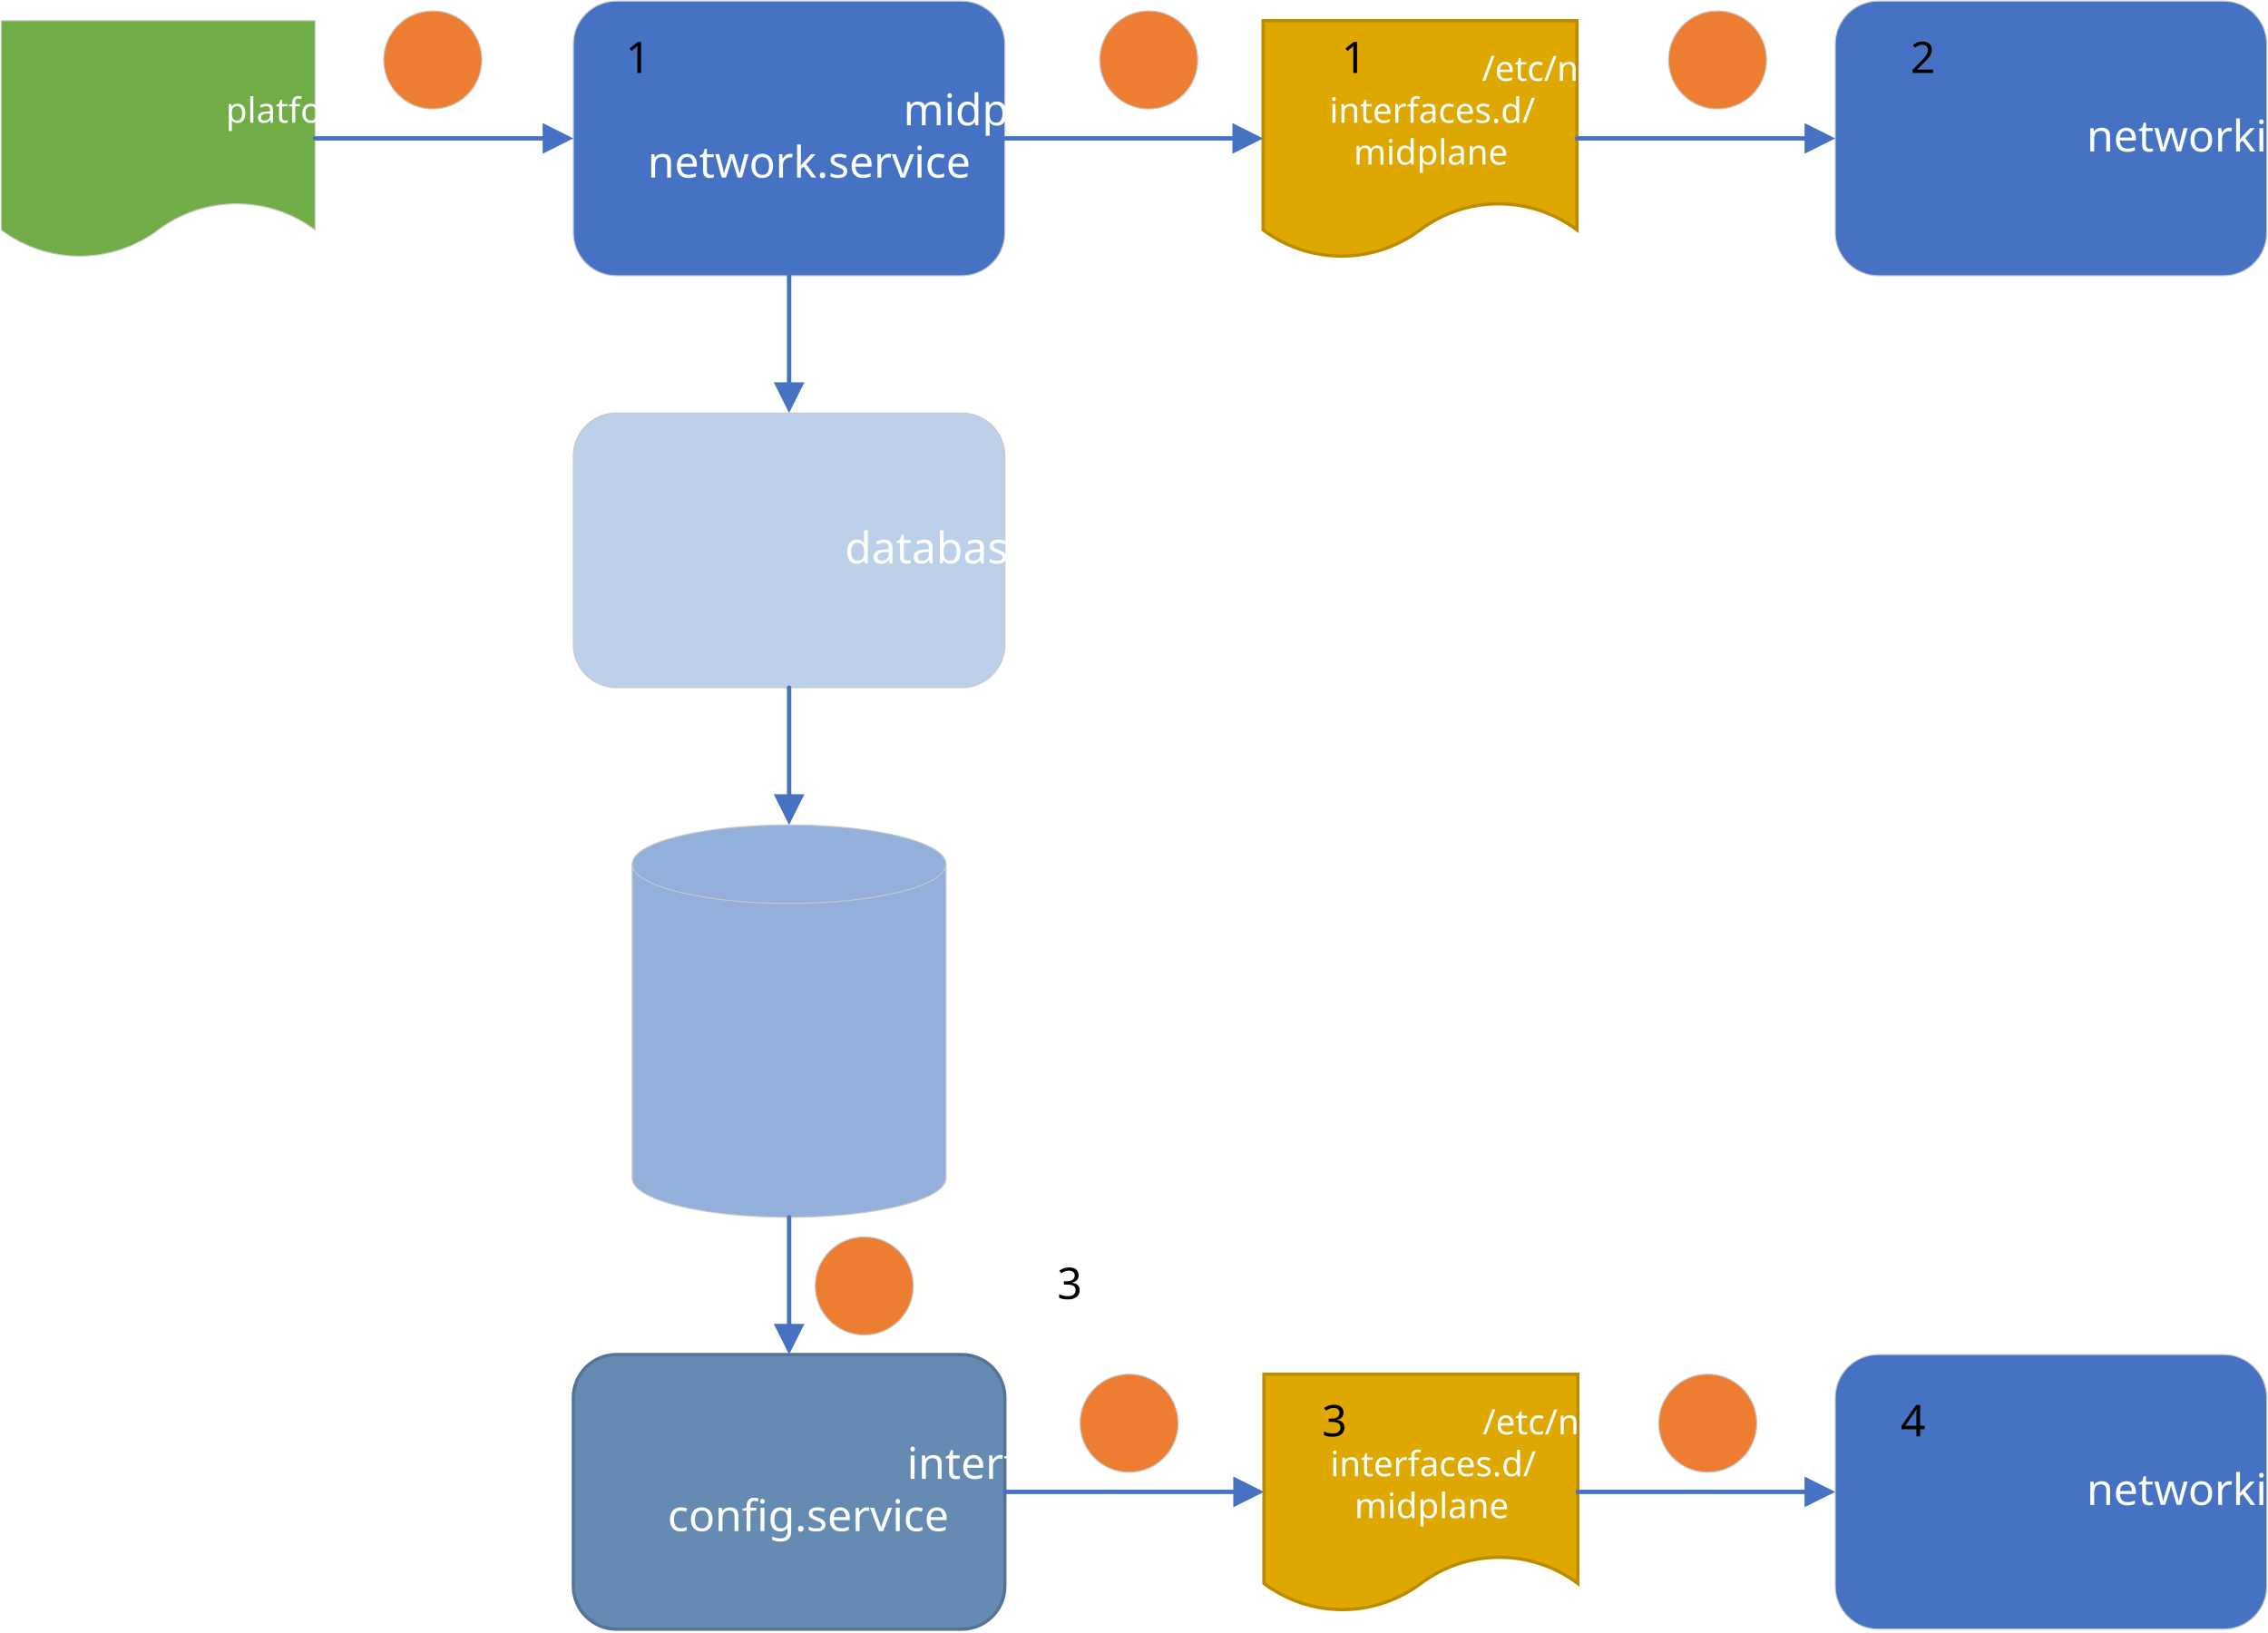
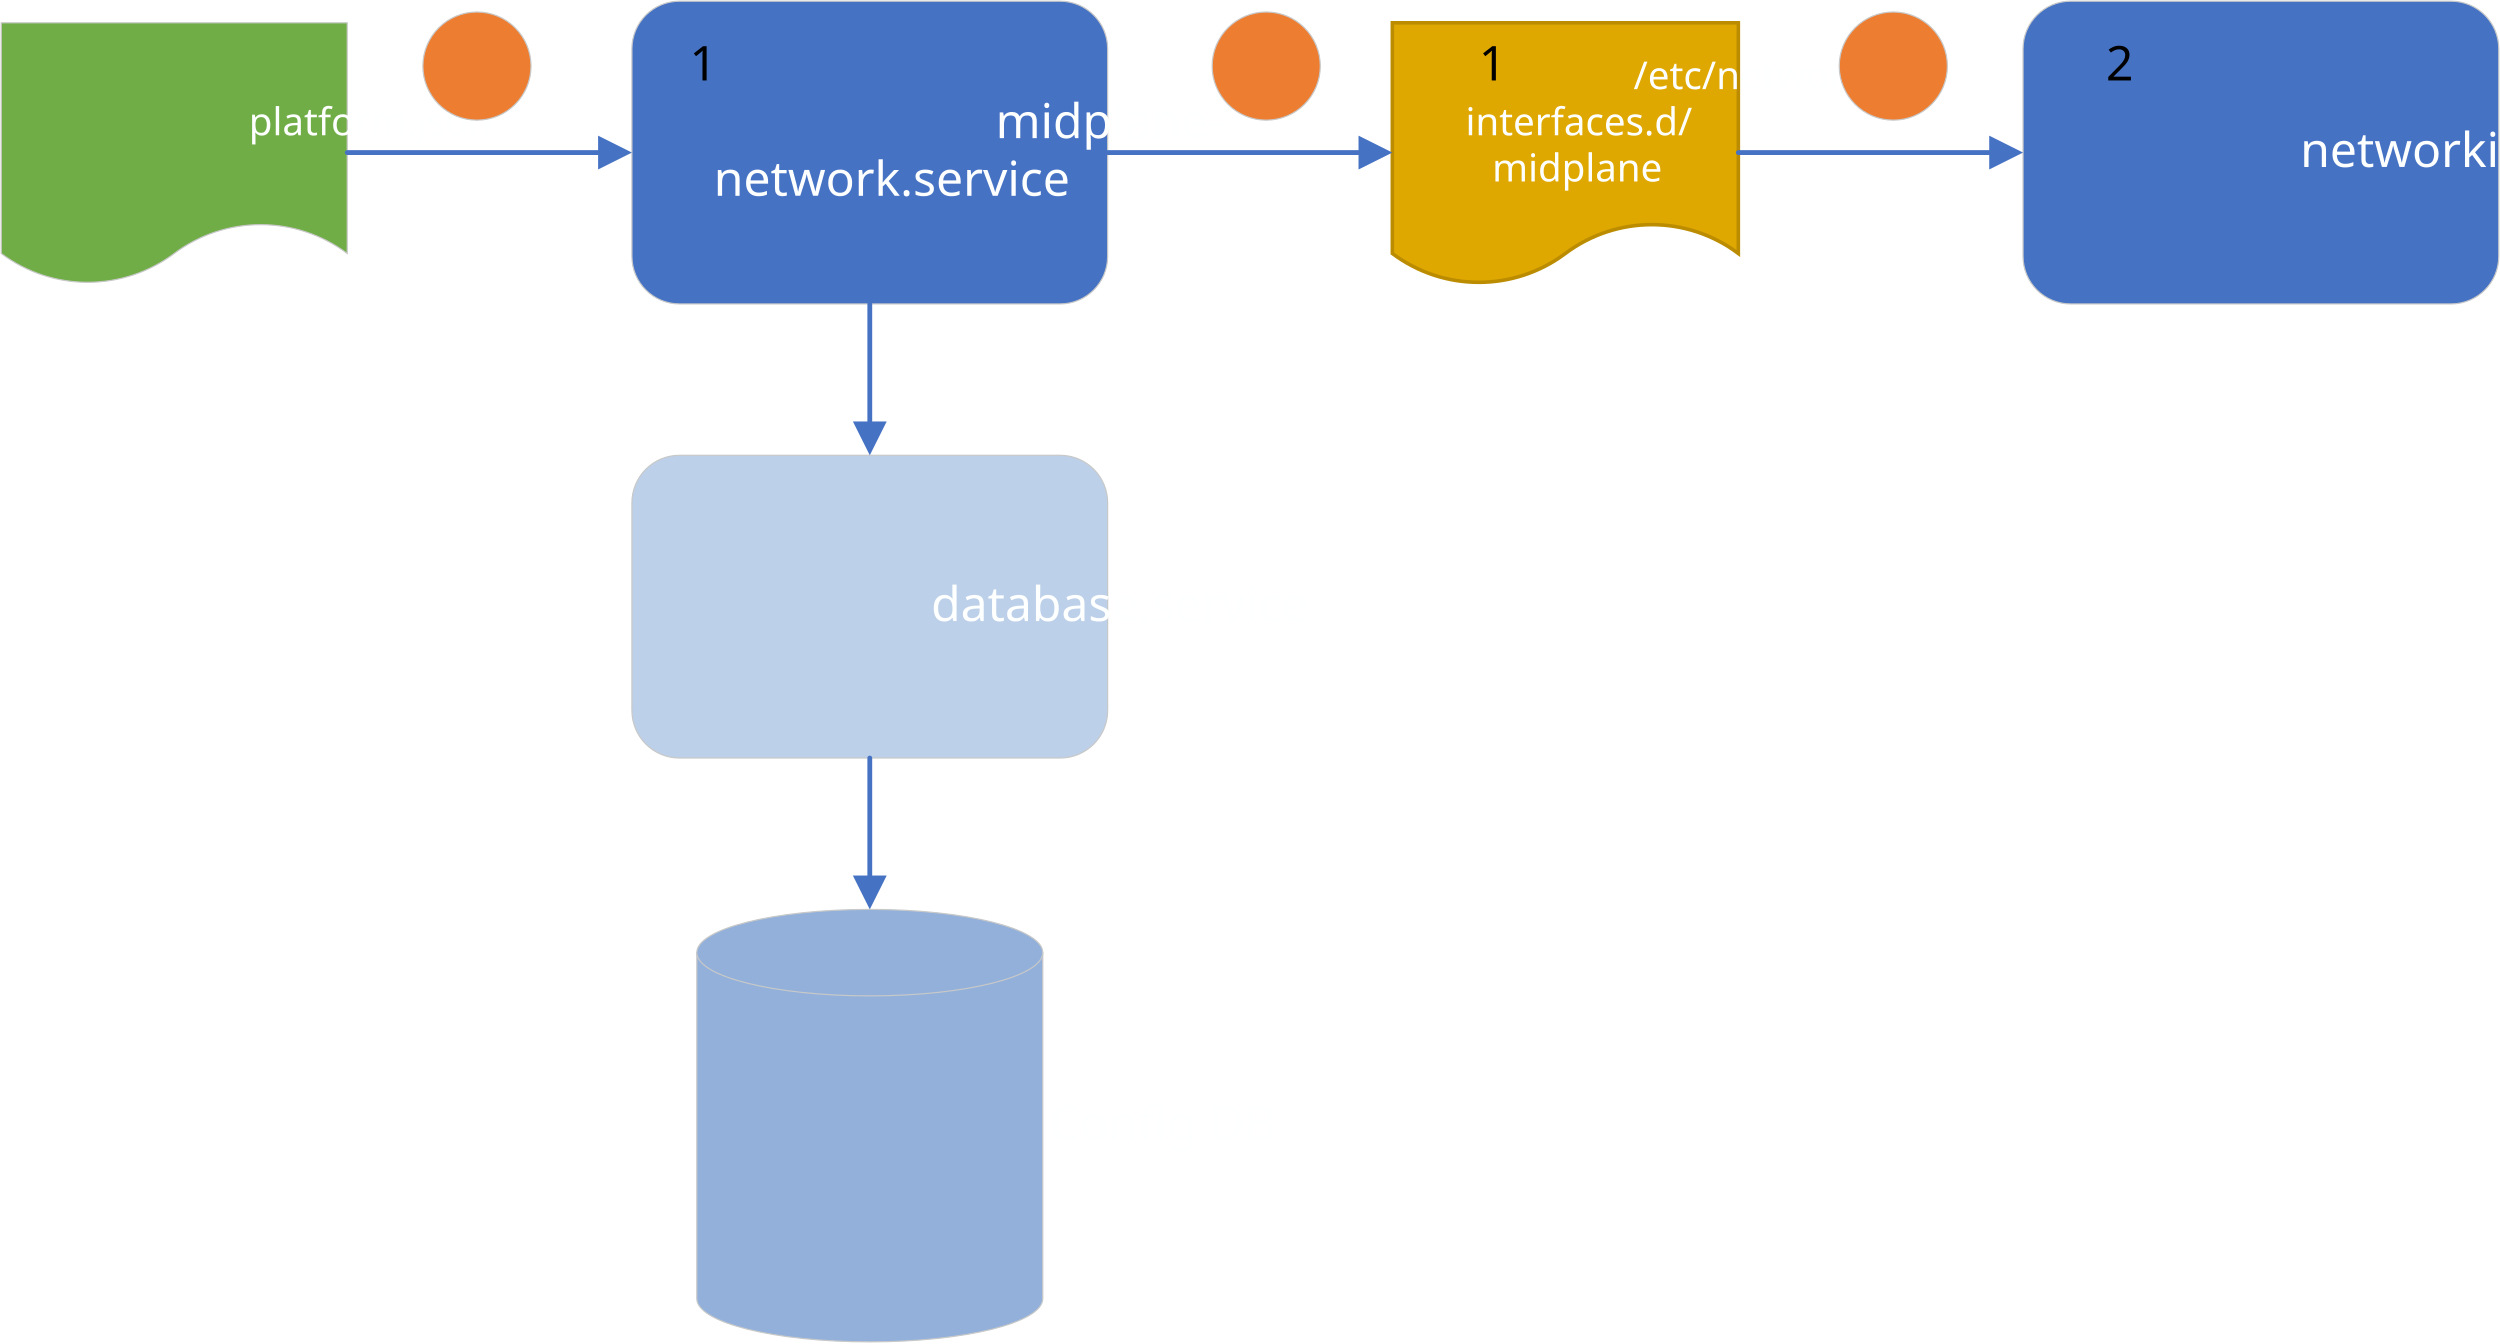
- <svg xmlns="http://www.w3.org/2000/svg" xmlns:ns1="http://schemas.microsoft.com/visio/2003/SVGExtensions/" xmlns:xlink="http://www.w3.org/1999/xlink" width="7.226in" height="5.201in" viewBox="0 0 520.25 374.5" xml:space="preserve" color-interpolation-filters="sRGB" class="st14">
+ <svg xmlns="http://www.w3.org/2000/svg" xmlns:ns1="http://schemas.microsoft.com/visio/2003/SVGExtensions/" xmlns:xlink="http://www.w3.org/1999/xlink" width="7.226in" height="3.882in" viewBox="0 0 520.25 279.5" xml:space="preserve" color-interpolation-filters="sRGB" class="st13">
  <ns1:documentProperties ns1:langID="1033" ns1:viewMarkup="false" />
  <style type="text/css">
	
		.st1 {fill:#92b0da;stroke:#c7c8c8;stroke-width:0.25}
		.st2 {fill:#feffff;font-family:Calibri;font-size:0.833em}
		.st3 {fill:#4672c4;stroke:#c7c8c8;stroke-width:0.25}
		.st4 {font-size:1em}
		.st5 {fill:#70ad47;stroke:#c8c8c8;stroke-width:0.25}
		.st6 {fill:#feffff;font-family:Calibri;font-size:0.667em}
		.st7 {fill:#ed7d31;stroke:#c7c8c8;stroke-width:0.25}
		.st8 {fill:#000000;font-family:Calibri;font-size:0.833em}
		.st9 {fill:#dfa800;stroke:#bb8c00;stroke-width:0.75}
		.st10 {fill:#bdd0e9;stroke:#c7c8c8;stroke-width:0.25}
- 		.st11 {fill:#668bb3;stroke:#547395;stroke-width:0.75}
- 		.st12 {marker-end:url(#mrkr4-45);stroke:#4672c4;stroke-linecap:round;stroke-linejoin:round;stroke-width:1}
- 		.st13 {fill:#4672c4;fill-opacity:1;stroke:#4672c4;stroke-opacity:1;stroke-width:0.284}
- 		.st14 {fill:none;fill-rule:evenodd;font-size:12px;overflow:visible;stroke-linecap:square;stroke-miterlimit:3}
+ 		.st11 {marker-end:url(#mrkr4-33);stroke:#4672c4;stroke-linecap:round;stroke-linejoin:round;stroke-width:1}
+ 		.st12 {fill:#4672c4;fill-opacity:1;stroke:#4672c4;stroke-opacity:1;stroke-width:0.284}
+ 		.st13 {fill:none;fill-rule:evenodd;font-size:12px;overflow:visible;stroke-linecap:square;stroke-miterlimit:3}
	
	</style>
  <defs id="Markers">
    <g id="lend4">
      <path d="M 2 1 L 0 0 L 2 -1 L 2 1 " style="stroke:none" />
    </g>
-     <marker id="mrkr4-45" class="st13" ns1:arrowType="4" ns1:arrowSize="2" ns1:setback="7.04" refX="-7.04" orient="auto" markerUnits="strokeWidth" overflow="visible">
+     <marker id="mrkr4-33" class="st12" ns1:arrowType="4" ns1:arrowSize="2" ns1:setback="7.04" refX="-7.04" orient="auto" markerUnits="strokeWidth" overflow="visible">
      <use xlink:href="#lend4" transform="scale(-3.52,-3.52) " />
    </marker>
  </defs>
  <g ns1:mID="0" ns1:index="1" ns1:groupContext="foregroundPage">
    <ns1:pageProperties ns1:drawingScale="1" ns1:pageScale="1" ns1:drawingUnits="0" ns1:shadowOffsetX="9" ns1:shadowOffsetY="-9" />
    <ns1:layer ns1:name="Flowchart" ns1:index="0" />
    <ns1:layer ns1:name="Connector" ns1:index="1" />
-     <g id="group1000-1" transform="translate(145,-95.25)" ns1:mID="1000" ns1:groupContext="group">
+     <g id="group1000-1" transform="translate(145,-0.25)" ns1:mID="1000" ns1:groupContext="group">
      <ns1:userDefs>
        <ns1:ud ns1:nameU="visVersion" ns1:prompt="" ns1:val="VT0(15):26" />
      </ns1:userDefs>
      <g id="shape1001-2" ns1:mID="1001" ns1:groupContext="shape">
        <ns1:userDefs>
          <ns1:ud ns1:nameU="ControlHalfHeight" ns1:prompt="" ns1:val="VT0(0.125):1" />
          <ns1:ud ns1:nameU="FillForegnd" ns1:prompt="" ns1:val="VT0(1):26" />
          <ns1:ud ns1:nameU="FillForegnd" ns1:prompt="" ns1:val="VT5(#92b0da)" />
        </ns1:userDefs>
-         <path d="M0 365.5 A36 9 -180 1 0 72 365.5 L72 293.5 L0 293.5 L0 365.5 Z" class="st1" />
+         <path d="M0 270.5 A36 9 -180 1 0 72 270.5 L72 198.5 L0 198.5 L0 270.5 Z" class="st1" />
      </g>
      <g id="shape1000-4" ns1:mID="1000" ns1:groupContext="groupContent">
        <ns1:textBlock ns1:margins="rect(4,4,4,4)" />
-         <ns1:textRect cx="36" cy="329.5" width="72" height="90" />
-         <ellipse cx="36" cy="293.5" rx="36" ry="9" class="st1" />
-         <text x="16.12" y="332.5" class="st2" ns1:langID="1033">
+         <ns1:textRect cx="36" cy="234.5" width="72" height="90" />
+         <ellipse cx="36" cy="198.5" rx="36" ry="9" class="st1" />
+         <text x="16.12" y="237.5" class="st2" ns1:langID="1033">
          <ns1:paragraph ns1:horizAlign="1" />
          <ns1:tabList />Config DB</text>
      </g>
    </g>
-     <g id="shape1002-7" ns1:mID="1002" ns1:groupContext="shape" transform="translate(131.5,-311.25)">
+     <g id="shape1002-7" ns1:mID="1002" ns1:groupContext="shape" transform="translate(131.5,-216.25)">
      <ns1:userDefs>
        <ns1:ud ns1:nameU="CTypeTopLeftSnip" ns1:prompt="" ns1:val="VT0(0):5" />
        <ns1:ud ns1:nameU="CTypeTopRightSnip" ns1:prompt="" ns1:val="VT0(0):5" />
        <ns1:ud ns1:nameU="CTypeBotLeftSnip" ns1:prompt="" ns1:val="VT0(0):5" />
        <ns1:ud ns1:nameU="CTypeBotRightSnip" ns1:prompt="" ns1:val="VT0(0):5" />
        <ns1:ud ns1:nameU="CornerLockHoriz" ns1:prompt="" ns1:val="VT0(1):5" />
        <ns1:ud ns1:nameU="CornerLockVert" ns1:prompt="" ns1:val="VT0(1):5" />
        <ns1:ud ns1:nameU="CornerLockDiag" ns1:prompt="" ns1:val="VT0(0):5" />
        <ns1:ud ns1:nameU="TopLeftOffset" ns1:prompt="" ns1:val="VT0(0.15):1" />
        <ns1:ud ns1:nameU="TopRightOffset" ns1:prompt="" ns1:val="VT0(0.15):1" />
        <ns1:ud ns1:nameU="BotLeftOffset" ns1:prompt="" ns1:val="VT0(0.15):1" />
        <ns1:ud ns1:nameU="BotRightOffset" ns1:prompt="" ns1:val="VT0(0.15):1" />
        <ns1:ud ns1:nameU="visVersion" ns1:prompt="" ns1:val="VT0(15):26" />
        <ns1:ud ns1:nameU="TopLeftOffset" ns1:prompt="" ns1:val="VT0(0.13749999590218):1" />
        <ns1:ud ns1:nameU="TopRightOffset" ns1:prompt="" ns1:val="VT0(0.13749999590218):1" />
        <ns1:ud ns1:nameU="BotLeftOffset" ns1:prompt="" ns1:val="VT0(0.13749999590218):1" />
        <ns1:ud ns1:nameU="BotRightOffset" ns1:prompt="" ns1:val="VT0(0.13749999590218):1" />
      </ns1:userDefs>
      <ns1:textBlock ns1:margins="rect(4,4,4,4)" />
-       <ns1:textRect cx="49.5" cy="343" width="99" height="63" />
-       <path d="M9.9 374.5 L89.1 374.5 A9.9 9.9 -180 0 0 99 364.6 L99 321.4 A9.9 9.9 -180 0 0 89.1 311.5 L9.9        311.5 A9.9 9.9 -180 0 0 -0 321.4 L0 364.6 A9.9 9.9 -180 0 0 9.9 374.5 Z" class="st3" />
-       <text x="28.92" y="340" class="st2" ns1:langID="1033">
+       <ns1:textRect cx="49.5" cy="248" width="99" height="63" />
+       <path d="M9.9 279.5 L89.1 279.5 A9.9 9.9 -180 0 0 99 269.6 L99 226.4 A9.9 9.9 -180 0 0 89.1 216.5 L9.9        216.5 A9.9 9.9 -180 0 0 -0 226.4 L0 269.6 A9.9 9.9 -180 0 0 9.9 279.5 Z" class="st3" />
+       <text x="28.92" y="245" class="st2" ns1:langID="1033">
        <ns1:paragraph ns1:horizAlign="1" />
        <ns1:tabList />midplane-<tspan x="17.03" dy="1.2em" class="st4">network.service</tspan>
      </text>
    </g>
-     <g id="shape1003-11" ns1:mID="1003" ns1:groupContext="shape" ns1:layerMember="0" transform="translate(0.25,-315.75)">
+     <g id="shape1003-11" ns1:mID="1003" ns1:groupContext="shape" ns1:layerMember="0" transform="translate(0.25,-220.75)">
      <ns1:custProps>
        <ns1:cp ns1:nameU="Cost" ns1:lbl="Cost" ns1:prompt="" ns1:type="7" ns1:format="@" ns1:sortKey="" ns1:invis="false" ns1:ask="false" ns1:langID="1033" ns1:cal="0" />
        <ns1:cp ns1:nameU="ProcessNumber" ns1:lbl="Process Number" ns1:prompt="" ns1:type="2" ns1:format="" ns1:sortKey="" ns1:invis="false" ns1:ask="false" ns1:langID="1033" ns1:cal="0" />
        <ns1:cp ns1:nameU="Owner" ns1:lbl="Owner" ns1:prompt="" ns1:type="0" ns1:format="" ns1:sortKey="" ns1:invis="false" ns1:ask="false" ns1:langID="1033" ns1:cal="0" />
        <ns1:cp ns1:nameU="Function" ns1:lbl="Function" ns1:prompt="" ns1:type="0" ns1:format="" ns1:sortKey="" ns1:invis="false" ns1:ask="false" ns1:langID="1033" ns1:cal="0" ns1:val="VT4()" />
        <ns1:cp ns1:nameU="StartDate" ns1:lbl="Start Date" ns1:prompt="" ns1:type="5" ns1:format="" ns1:sortKey="" ns1:invis="false" ns1:ask="false" ns1:langID="1033" ns1:cal="0" />
        <ns1:cp ns1:nameU="EndDate" ns1:lbl="End Date" ns1:prompt="" ns1:type="5" ns1:format="" ns1:sortKey="" ns1:invis="false" ns1:ask="false" ns1:langID="1033" ns1:cal="0" />
        <ns1:cp ns1:nameU="Status" ns1:lbl="Status" ns1:prompt="" ns1:type="4" ns1:format=";Not Started;In Progress;Completed;Deferred;Waiting on Input" ns1:sortKey="" ns1:invis="false" ns1:ask="false" ns1:langID="1033" ns1:cal="0" ns1:val="VT4()" />
      </ns1:custProps>
      <ns1:userDefs>
        <ns1:ud ns1:nameU="visVersion" ns1:prompt="" ns1:val="VT0(15):26" />
        <ns1:ud ns1:nameU="DefaultWidth" ns1:prompt="" ns1:val="VT0(1):0" />
        <ns1:ud ns1:nameU="DefaultHeight" ns1:prompt="" ns1:val="VT0(0.75):0" />
        <ns1:ud ns1:nameU="ResizeTxtHeight" ns1:prompt="" ns1:val="VT0(0.75):0" />
      </ns1:userDefs>
      <ns1:textBlock ns1:margins="rect(2,2,2,2)" />
-       <ns1:textRect cx="36" cy="341.5" width="72" height="42" />
-       <path d="M0 368.5 L0 320.5 L72 320.5 L72 368.5 A30 30 -180 0 0 36 368.5 A30 30 0 0 1 -0 368.5 Z" class="st5" />
-       <text x="14.06" y="343.9" class="st6" ns1:langID="1033">
+       <ns1:textRect cx="36" cy="246.5" width="72" height="42" />
+       <path d="M0 273.5 L0 225.5 L72 225.5 L72 273.5 A30 30 -180 0 0 36 273.5 A30 30 0 0 1 -0 273.5 Z" class="st5" />
+       <text x="14.06" y="248.9" class="st6" ns1:langID="1033">
        <ns1:paragraph ns1:horizAlign="1" />
        <ns1:tabList />platform.json</text>
    </g>
-     <g id="shape1004-14" ns1:mID="1004" ns1:groupContext="shape" transform="translate(87.9999,-349.5)">
+     <g id="shape1004-14" ns1:mID="1004" ns1:groupContext="shape" transform="translate(87.9999,-254.5)">
      <ns1:userDefs>
        <ns1:ud ns1:nameU="visVersion" ns1:val="VT0(15):26" />
      </ns1:userDefs>
      <ns1:textBlock ns1:margins="rect(4,4,4,4)" />
-       <ns1:textRect cx="11.25" cy="363.25" width="19.69" height="16.875" />
-       <path d="M0 363.25 A11.25 11.25 0 0 1 22.5 363.25 A11.25 11.25 0 1 1 0 363.25 Z" class="st7" />
-       <text x="8.72" y="366.25" class="st8" ns1:langID="1033">
+       <ns1:textRect cx="11.25" cy="268.25" width="19.69" height="16.875" />
+       <path d="M0 268.25 A11.25 11.25 0 0 1 22.5 268.25 A11.25 11.25 0 1 1 0 268.25 Z" class="st7" />
+       <text x="8.72" y="271.25" class="st8" ns1:langID="1033">
        <ns1:paragraph ns1:horizAlign="1" />
        <ns1:tabList />1</text>
    </g>
-     <g id="shape1005-17" ns1:mID="1005" ns1:groupContext="shape" ns1:layerMember="0" transform="translate(289.75,-315.75)">
+     <g id="shape1005-17" ns1:mID="1005" ns1:groupContext="shape" ns1:layerMember="0" transform="translate(289.75,-220.75)">
      <ns1:custProps>
        <ns1:cp ns1:nameU="Cost" ns1:lbl="Cost" ns1:prompt="" ns1:type="7" ns1:format="@" ns1:sortKey="" ns1:invis="false" ns1:ask="false" ns1:langID="1033" ns1:cal="0" />
        <ns1:cp ns1:nameU="ProcessNumber" ns1:lbl="Process Number" ns1:prompt="" ns1:type="2" ns1:format="" ns1:sortKey="" ns1:invis="false" ns1:ask="false" ns1:langID="1033" ns1:cal="0" />
        <ns1:cp ns1:nameU="Owner" ns1:lbl="Owner" ns1:prompt="" ns1:type="0" ns1:format="" ns1:sortKey="" ns1:invis="false" ns1:ask="false" ns1:langID="1033" ns1:cal="0" />
        <ns1:cp ns1:nameU="Function" ns1:lbl="Function" ns1:prompt="" ns1:type="0" ns1:format="" ns1:sortKey="" ns1:invis="false" ns1:ask="false" ns1:langID="1033" ns1:cal="0" ns1:val="VT4()" />
        <ns1:cp ns1:nameU="StartDate" ns1:lbl="Start Date" ns1:prompt="" ns1:type="5" ns1:format="" ns1:sortKey="" ns1:invis="false" ns1:ask="false" ns1:langID="1033" ns1:cal="0" />
        <ns1:cp ns1:nameU="EndDate" ns1:lbl="End Date" ns1:prompt="" ns1:type="5" ns1:format="" ns1:sortKey="" ns1:invis="false" ns1:ask="false" ns1:langID="1033" ns1:cal="0" />
        <ns1:cp ns1:nameU="Status" ns1:lbl="Status" ns1:prompt="" ns1:type="4" ns1:format=";Not Started;In Progress;Completed;Deferred;Waiting on Input" ns1:sortKey="" ns1:invis="false" ns1:ask="false" ns1:langID="1033" ns1:cal="0" ns1:val="VT4()" />
      </ns1:custProps>
      <ns1:userDefs>
        <ns1:ud ns1:nameU="visVersion" ns1:prompt="" ns1:val="VT0(15):26" />
        <ns1:ud ns1:nameU="DefaultWidth" ns1:prompt="" ns1:val="VT0(1):0" />
        <ns1:ud ns1:nameU="DefaultHeight" ns1:prompt="" ns1:val="VT0(0.75):0" />
        <ns1:ud ns1:nameU="ResizeTxtHeight" ns1:prompt="" ns1:val="VT0(0.75):0" />
      </ns1:userDefs>
      <ns1:textBlock ns1:margins="rect(2,2,2,2)" />
-       <ns1:textRect cx="36" cy="341.5" width="72" height="42" />
-       <path d="M0 368.5 L0 320.5 L72 320.5 L72 368.5 A30 30 -180 0 0 36 368.5 A30 30 0 0 1 -0 368.5 Z" class="st9" />
-       <text x="12.73" y="334.3" class="st6" ns1:langID="1033">
+       <ns1:textRect cx="36" cy="246.5" width="72" height="42" />
+       <path d="M0 273.5 L0 225.5 L72 225.5 L72 273.5 A30 30 -180 0 0 36 273.5 A30 30 0 0 1 -0 273.5 Z" class="st9" />
+       <text x="12.73" y="239.3" class="st6" ns1:langID="1033">
        <ns1:paragraph ns1:horizAlign="1" />
        <ns1:tabList />/etc/network/<tspan x="15.22" dy="1.2em" class="st4">interfaces.d/</tspan>
        <tspan x="20.76" dy="1.2em" class="st4">midplane</tspan>
      </text>
    </g>
-     <g id="shape1006-22" ns1:mID="1006" ns1:groupContext="shape" transform="translate(131.5,-216.75)">
+     <g id="shape1006-22" ns1:mID="1006" ns1:groupContext="shape" transform="translate(131.5,-121.75)">
      <ns1:userDefs>
        <ns1:ud ns1:nameU="CTypeTopLeftSnip" ns1:prompt="" ns1:val="VT0(0):5" />
        <ns1:ud ns1:nameU="CTypeTopRightSnip" ns1:prompt="" ns1:val="VT0(0):5" />
        <ns1:ud ns1:nameU="CTypeBotLeftSnip" ns1:prompt="" ns1:val="VT0(0):5" />
        <ns1:ud ns1:nameU="CTypeBotRightSnip" ns1:prompt="" ns1:val="VT0(0):5" />
        <ns1:ud ns1:nameU="CornerLockHoriz" ns1:prompt="" ns1:val="VT0(1):5" />
        <ns1:ud ns1:nameU="CornerLockVert" ns1:prompt="" ns1:val="VT0(1):5" />
        <ns1:ud ns1:nameU="CornerLockDiag" ns1:prompt="" ns1:val="VT0(0):5" />
        <ns1:ud ns1:nameU="TopLeftOffset" ns1:prompt="" ns1:val="VT0(0.15):1" />
        <ns1:ud ns1:nameU="TopRightOffset" ns1:prompt="" ns1:val="VT0(0.15):1" />
        <ns1:ud ns1:nameU="BotLeftOffset" ns1:prompt="" ns1:val="VT0(0.15):1" />
        <ns1:ud ns1:nameU="BotRightOffset" ns1:prompt="" ns1:val="VT0(0.15):1" />
        <ns1:ud ns1:nameU="visVersion" ns1:prompt="" ns1:val="VT0(15):26" />
        <ns1:ud ns1:nameU="TopLeftOffset" ns1:prompt="" ns1:val="VT0(0.13749999590218):1" />
        <ns1:ud ns1:nameU="TopRightOffset" ns1:prompt="" ns1:val="VT0(0.13749999590218):1" />
        <ns1:ud ns1:nameU="BotLeftOffset" ns1:prompt="" ns1:val="VT0(0.13749999590218):1" />
        <ns1:ud ns1:nameU="BotRightOffset" ns1:prompt="" ns1:val="VT0(0.13749999590218):1" />
      </ns1:userDefs>
      <ns1:textBlock ns1:margins="rect(4,4,4,4)" />
-       <ns1:textRect cx="49.5" cy="343" width="99" height="63" />
-       <path d="M9.9 374.5 L89.1 374.5 A9.9 9.9 -180 0 0 99 364.6 L99 321.4 A9.9 9.9 -180 0 0 89.1 311.5 L9.9        311.5 A9.9 9.9 -180 0 0 -0 321.4 L0 364.6 A9.9 9.9 -180 0 0 9.9 374.5 Z" class="st10" />
-       <text x="15.49" y="346" class="st2" ns1:langID="1033">
+       <ns1:textRect cx="49.5" cy="248" width="99" height="63" />
+       <path d="M9.9 279.5 L89.1 279.5 A9.9 9.9 -180 0 0 99 269.6 L99 226.4 A9.9 9.9 -180 0 0 89.1 216.5 L9.9        216.5 A9.9 9.9 -180 0 0 -0 226.4 L0 269.6 A9.9 9.9 -180 0 0 9.9 279.5 Z" class="st10" />
+       <text x="15.49" y="251" class="st2" ns1:langID="1033">
        <ns1:paragraph ns1:horizAlign="1" />
        <ns1:tabList />database.service</text>
    </g>
-     <g id="shape1007-25" ns1:mID="1007" ns1:groupContext="shape" transform="translate(131.5,-0.75)">
+     <g id="shape1010-25" ns1:mID="1010" ns1:groupContext="shape" transform="translate(421,-216.25)">
      <ns1:userDefs>
        <ns1:ud ns1:nameU="CTypeTopLeftSnip" ns1:prompt="" ns1:val="VT0(0):5" />
        <ns1:ud ns1:nameU="CTypeTopRightSnip" ns1:prompt="" ns1:val="VT0(0):5" />
        <ns1:ud ns1:nameU="CTypeBotLeftSnip" ns1:prompt="" ns1:val="VT0(0):5" />
        <ns1:ud ns1:nameU="CTypeBotRightSnip" ns1:prompt="" ns1:val="VT0(0):5" />
        <ns1:ud ns1:nameU="CornerLockHoriz" ns1:prompt="" ns1:val="VT0(1):5" />
        <ns1:ud ns1:nameU="CornerLockVert" ns1:prompt="" ns1:val="VT0(1):5" />
        <ns1:ud ns1:nameU="CornerLockDiag" ns1:prompt="" ns1:val="VT0(0):5" />
        <ns1:ud ns1:nameU="TopLeftOffset" ns1:prompt="" ns1:val="VT0(0.15):1" />
        <ns1:ud ns1:nameU="TopRightOffset" ns1:prompt="" ns1:val="VT0(0.15):1" />
        <ns1:ud ns1:nameU="BotLeftOffset" ns1:prompt="" ns1:val="VT0(0.15):1" />
        <ns1:ud ns1:nameU="BotRightOffset" ns1:prompt="" ns1:val="VT0(0.15):1" />
        <ns1:ud ns1:nameU="visVersion" ns1:prompt="" ns1:val="VT0(15):26" />
        <ns1:ud ns1:nameU="TopLeftOffset" ns1:prompt="" ns1:val="VT0(0.13749999590218):1" />
        <ns1:ud ns1:nameU="TopRightOffset" ns1:prompt="" ns1:val="VT0(0.13749999590218):1" />
        <ns1:ud ns1:nameU="BotLeftOffset" ns1:prompt="" ns1:val="VT0(0.13749999590218):1" />
        <ns1:ud ns1:nameU="BotRightOffset" ns1:prompt="" ns1:val="VT0(0.13749999590218):1" />
      </ns1:userDefs>
      <ns1:textBlock ns1:margins="rect(4,4,4,4)" />
-       <ns1:textRect cx="49.5" cy="343" width="99" height="63" />
-       <path d="M9.9 374.5 L89.1 374.5 A9.9 9.9 -180 0 0 99 364.6 L99 321.4 A9.9 9.9 -180 0 0 89.1 311.5 L9.9        311.5 A9.9 9.9 -180 0 0 -0 321.4 L0 364.6 A9.9 9.9 -180 0 0 9.9 374.5 Z" class="st11" />
-       <text x="29.77" y="340" class="st2" ns1:langID="1033">
-         <ns1:paragraph ns1:horizAlign="1" />
-         <ns1:tabList />interface-<tspan x="21.64" dy="1.2em" class="st4">config.service</tspan>
-       </text>
-     </g>
-     <g id="shape1008-29" ns1:mID="1008" ns1:groupContext="shape" transform="translate(421,-0.75)">
-       <ns1:userDefs>
-         <ns1:ud ns1:nameU="CTypeTopLeftSnip" ns1:prompt="" ns1:val="VT0(0):5" />
-         <ns1:ud ns1:nameU="CTypeTopRightSnip" ns1:prompt="" ns1:val="VT0(0):5" />
-         <ns1:ud ns1:nameU="CTypeBotLeftSnip" ns1:prompt="" ns1:val="VT0(0):5" />
-         <ns1:ud ns1:nameU="CTypeBotRightSnip" ns1:prompt="" ns1:val="VT0(0):5" />
-         <ns1:ud ns1:nameU="CornerLockHoriz" ns1:prompt="" ns1:val="VT0(1):5" />
-         <ns1:ud ns1:nameU="CornerLockVert" ns1:prompt="" ns1:val="VT0(1):5" />
-         <ns1:ud ns1:nameU="CornerLockDiag" ns1:prompt="" ns1:val="VT0(0):5" />
-         <ns1:ud ns1:nameU="TopLeftOffset" ns1:prompt="" ns1:val="VT0(0.15):1" />
-         <ns1:ud ns1:nameU="TopRightOffset" ns1:prompt="" ns1:val="VT0(0.15):1" />
-         <ns1:ud ns1:nameU="BotLeftOffset" ns1:prompt="" ns1:val="VT0(0.15):1" />
-         <ns1:ud ns1:nameU="BotRightOffset" ns1:prompt="" ns1:val="VT0(0.15):1" />
-         <ns1:ud ns1:nameU="visVersion" ns1:prompt="" ns1:val="VT0(15):26" />
-         <ns1:ud ns1:nameU="TopLeftOffset" ns1:prompt="" ns1:val="VT0(0.13749999590218):1" />
-         <ns1:ud ns1:nameU="TopRightOffset" ns1:prompt="" ns1:val="VT0(0.13749999590218):1" />
-         <ns1:ud ns1:nameU="BotLeftOffset" ns1:prompt="" ns1:val="VT0(0.13749999590218):1" />
-         <ns1:ud ns1:nameU="BotRightOffset" ns1:prompt="" ns1:val="VT0(0.13749999590218):1" />
-       </ns1:userDefs>
-       <ns1:textBlock ns1:margins="rect(4,4,4,4)" />
-       <ns1:textRect cx="49.5" cy="343" width="99" height="63" />
-       <path d="M9.9 374.5 L89.1 374.5 A9.9 9.9 -180 0 0 99 364.6 L99 321.4 A9.9 9.9 -180 0 0 89.1 311.5 L9.9        311.5 A9.9 9.9 -180 0 0 -0 321.4 L0 364.6 A9.9 9.9 -180 0 0 9.9 374.5 Z" class="st3" />
-       <text x="10.9" y="346" class="st2" ns1:langID="1033">
+       <ns1:textRect cx="49.5" cy="248" width="99" height="63" />
+       <path d="M9.9 279.5 L89.1 279.5 A9.9 9.9 -180 0 0 99 269.6 L99 226.4 A9.9 9.9 -180 0 0 89.1 216.5 L9.9        216.5 A9.9 9.9 -180 0 0 -0 226.4 L0 269.6 A9.9 9.9 -180 0 0 9.9 279.5 Z" class="st3" />
+       <text x="10.9" y="251" class="st2" ns1:langID="1033">
        <ns1:paragraph ns1:horizAlign="1" />
        <ns1:tabList />networking.service</text>
    </g>
-     <g id="shape1009-32" ns1:mID="1009" ns1:groupContext="shape" ns1:layerMember="0" transform="translate(289.937,-5.25)">
-       <ns1:custProps>
-         <ns1:cp ns1:nameU="Cost" ns1:lbl="Cost" ns1:prompt="" ns1:type="7" ns1:format="@" ns1:sortKey="" ns1:invis="false" ns1:ask="false" ns1:langID="1033" ns1:cal="0" />
-         <ns1:cp ns1:nameU="ProcessNumber" ns1:lbl="Process Number" ns1:prompt="" ns1:type="2" ns1:format="" ns1:sortKey="" ns1:invis="false" ns1:ask="false" ns1:langID="1033" ns1:cal="0" />
-         <ns1:cp ns1:nameU="Owner" ns1:lbl="Owner" ns1:prompt="" ns1:type="0" ns1:format="" ns1:sortKey="" ns1:invis="false" ns1:ask="false" ns1:langID="1033" ns1:cal="0" />
-         <ns1:cp ns1:nameU="Function" ns1:lbl="Function" ns1:prompt="" ns1:type="0" ns1:format="" ns1:sortKey="" ns1:invis="false" ns1:ask="false" ns1:langID="1033" ns1:cal="0" ns1:val="VT4()" />
-         <ns1:cp ns1:nameU="StartDate" ns1:lbl="Start Date" ns1:prompt="" ns1:type="5" ns1:format="" ns1:sortKey="" ns1:invis="false" ns1:ask="false" ns1:langID="1033" ns1:cal="0" />
-         <ns1:cp ns1:nameU="EndDate" ns1:lbl="End Date" ns1:prompt="" ns1:type="5" ns1:format="" ns1:sortKey="" ns1:invis="false" ns1:ask="false" ns1:langID="1033" ns1:cal="0" />
-         <ns1:cp ns1:nameU="Status" ns1:lbl="Status" ns1:prompt="" ns1:type="4" ns1:format=";Not Started;In Progress;Completed;Deferred;Waiting on Input" ns1:sortKey="" ns1:invis="false" ns1:ask="false" ns1:langID="1033" ns1:cal="0" ns1:val="VT4()" />
-       </ns1:custProps>
-       <ns1:userDefs>
-         <ns1:ud ns1:nameU="visVersion" ns1:prompt="" ns1:val="VT0(15):26" />
-         <ns1:ud ns1:nameU="DefaultWidth" ns1:prompt="" ns1:val="VT0(1):0" />
-         <ns1:ud ns1:nameU="DefaultHeight" ns1:prompt="" ns1:val="VT0(0.75):0" />
-         <ns1:ud ns1:nameU="ResizeTxtHeight" ns1:prompt="" ns1:val="VT0(0.75):0" />
-       </ns1:userDefs>
-       <ns1:textBlock ns1:margins="rect(2,2,2,2)" />
-       <ns1:textRect cx="36" cy="341.5" width="72" height="42" />
-       <path d="M0 368.5 L0 320.5 L72 320.5 L72 368.5 A30 30 -180 0 0 36 368.5 A30 30 0 0 1 -0 368.5 Z" class="st9" />
-       <text x="12.73" y="334.3" class="st6" ns1:langID="1033">
-         <ns1:paragraph ns1:horizAlign="1" />
-         <ns1:tabList />/etc/network/<tspan x="15.22" dy="1.2em" class="st4">interfaces.d/</tspan>
-         <tspan x="20.76" dy="1.2em" class="st4">midplane</tspan>
-       </text>
-     </g>
-     <g id="shape1010-37" ns1:mID="1010" ns1:groupContext="shape" transform="translate(421,-311.25)">
-       <ns1:userDefs>
-         <ns1:ud ns1:nameU="CTypeTopLeftSnip" ns1:prompt="" ns1:val="VT0(0):5" />
-         <ns1:ud ns1:nameU="CTypeTopRightSnip" ns1:prompt="" ns1:val="VT0(0):5" />
-         <ns1:ud ns1:nameU="CTypeBotLeftSnip" ns1:prompt="" ns1:val="VT0(0):5" />
-         <ns1:ud ns1:nameU="CTypeBotRightSnip" ns1:prompt="" ns1:val="VT0(0):5" />
-         <ns1:ud ns1:nameU="CornerLockHoriz" ns1:prompt="" ns1:val="VT0(1):5" />
-         <ns1:ud ns1:nameU="CornerLockVert" ns1:prompt="" ns1:val="VT0(1):5" />
-         <ns1:ud ns1:nameU="CornerLockDiag" ns1:prompt="" ns1:val="VT0(0):5" />
-         <ns1:ud ns1:nameU="TopLeftOffset" ns1:prompt="" ns1:val="VT0(0.15):1" />
-         <ns1:ud ns1:nameU="TopRightOffset" ns1:prompt="" ns1:val="VT0(0.15):1" />
-         <ns1:ud ns1:nameU="BotLeftOffset" ns1:prompt="" ns1:val="VT0(0.15):1" />
-         <ns1:ud ns1:nameU="BotRightOffset" ns1:prompt="" ns1:val="VT0(0.15):1" />
-         <ns1:ud ns1:nameU="visVersion" ns1:prompt="" ns1:val="VT0(15):26" />
-         <ns1:ud ns1:nameU="TopLeftOffset" ns1:prompt="" ns1:val="VT0(0.13749999590218):1" />
-         <ns1:ud ns1:nameU="TopRightOffset" ns1:prompt="" ns1:val="VT0(0.13749999590218):1" />
-         <ns1:ud ns1:nameU="BotLeftOffset" ns1:prompt="" ns1:val="VT0(0.13749999590218):1" />
-         <ns1:ud ns1:nameU="BotRightOffset" ns1:prompt="" ns1:val="VT0(0.13749999590218):1" />
-       </ns1:userDefs>
-       <ns1:textBlock ns1:margins="rect(4,4,4,4)" />
-       <ns1:textRect cx="49.5" cy="343" width="99" height="63" />
-       <path d="M9.9 374.5 L89.1 374.5 A9.9 9.9 -180 0 0 99 364.6 L99 321.4 A9.9 9.9 -180 0 0 89.1 311.5 L9.9        311.5 A9.9 9.9 -180 0 0 -0 321.4 L0 364.6 A9.9 9.9 -180 0 0 9.9 374.5 Z" class="st3" />
-       <text x="10.9" y="346" class="st2" ns1:langID="1033">
-         <ns1:paragraph ns1:horizAlign="1" />
-         <ns1:tabList />networking.service</text>
-     </g>
-     <g id="shape1011-40" ns1:mID="1011" ns1:groupContext="shape" ns1:layerMember="1" transform="translate(72.25,-333.75)">
-       <path d="M0 365.5 L52.21 365.5" class="st12" />
-     </g>
-     <g id="shape1012-46" ns1:mID="1012" ns1:groupContext="shape" ns1:layerMember="1" transform="translate(230.5,-333.75)">
-       <path d="M0 365.5 L52.21 365.5" class="st12" />
-     </g>
-     <g id="shape1015-51" ns1:mID="1015" ns1:groupContext="shape" ns1:layerMember="1" transform="translate(172,-216.75)">
-       <path d="M9 374.5 L9 398.96" class="st12" />
-     </g>
-     <g id="shape1016-56" ns1:mID="1016" ns1:groupContext="shape" ns1:layerMember="1" transform="translate(172,-95.25)">
-       <path d="M9 374.5 L9 398.96" class="st12" />
-     </g>
-     <g id="shape1017-61" ns1:mID="1017" ns1:groupContext="shape" ns1:layerMember="1" transform="translate(230.5,-23.25)">
-       <path d="M0 365.5 L52.4 365.5" class="st12" />
-     </g>
-     <g id="shape1019-66" ns1:mID="1019" ns1:groupContext="shape" transform="translate(252.25,-349.5)">
+     <g id="shape1011-28" ns1:mID="1011" ns1:groupContext="shape" ns1:layerMember="1" transform="translate(72.25,-238.75)">
+       <path d="M0 270.5 L52.21 270.5" class="st11" />
+     </g>
+     <g id="shape1012-34" ns1:mID="1012" ns1:groupContext="shape" ns1:layerMember="1" transform="translate(230.5,-238.75)">
+       <path d="M0 270.5 L52.21 270.5" class="st11" />
+     </g>
+     <g id="shape1015-39" ns1:mID="1015" ns1:groupContext="shape" ns1:layerMember="1" transform="translate(172,-121.75)">
+       <path d="M9 279.5 L9 303.96" class="st11" />
+     </g>
+     <g id="shape1019-44" ns1:mID="1019" ns1:groupContext="shape" transform="translate(252.25,-254.5)">
      <ns1:userDefs>
        <ns1:ud ns1:nameU="visVersion" ns1:val="VT0(15):26" />
      </ns1:userDefs>
      <ns1:textBlock ns1:margins="rect(4,4,4,4)" />
-       <ns1:textRect cx="11.25" cy="363.25" width="19.69" height="16.875" />
-       <path d="M0 363.25 A11.25 11.25 0 0 1 22.5 363.25 A11.25 11.25 0 1 1 0 363.25 Z" class="st7" />
-       <text x="8.72" y="366.25" class="st8" ns1:langID="1033">
+       <ns1:textRect cx="11.25" cy="268.25" width="19.69" height="16.875" />
+       <path d="M0 268.25 A11.25 11.25 0 0 1 22.5 268.25 A11.25 11.25 0 1 1 0 268.25 Z" class="st7" />
+       <text x="8.72" y="271.25" class="st8" ns1:langID="1033">
        <ns1:paragraph ns1:horizAlign="1" />
        <ns1:tabList />1</text>
    </g>
-     <g id="shape1020-69" ns1:mID="1020" ns1:groupContext="shape" transform="translate(382.75,-349.5)">
+     <g id="shape1020-47" ns1:mID="1020" ns1:groupContext="shape" transform="translate(382.75,-254.5)">
      <ns1:userDefs>
        <ns1:ud ns1:nameU="visVersion" ns1:val="VT0(15):26" />
      </ns1:userDefs>
      <ns1:textBlock ns1:margins="rect(4,4,4,4)" />
-       <ns1:textRect cx="11.25" cy="363.25" width="19.69" height="16.875" />
-       <path d="M0 363.25 A11.25 11.25 0 0 1 22.5 363.25 A11.25 11.25 0 1 1 0 363.25 Z" class="st7" />
-       <text x="8.72" y="366.25" class="st8" ns1:langID="1033">
+       <ns1:textRect cx="11.25" cy="268.25" width="19.69" height="16.875" />
+       <path d="M0 268.25 A11.25 11.25 0 0 1 22.5 268.25 A11.25 11.25 0 1 1 0 268.25 Z" class="st7" />
+       <text x="8.72" y="271.25" class="st8" ns1:langID="1033">
        <ns1:paragraph ns1:horizAlign="1" />
        <ns1:tabList />2</text>
    </g>
-     <g id="shape1021-72" ns1:mID="1021" ns1:groupContext="shape" transform="translate(187,-68.25)">
-       <ns1:userDefs>
-         <ns1:ud ns1:nameU="visVersion" ns1:val="VT0(15):26" />
-       </ns1:userDefs>
-       <ns1:textBlock ns1:margins="rect(4,4,4,4)" />
-       <ns1:textRect cx="11.25" cy="363.25" width="19.69" height="16.875" />
-       <path d="M0 363.25 A11.25 11.25 0 0 1 22.5 363.25 A11.25 11.25 0 1 1 0 363.25 Z" class="st7" />
-       <text x="8.72" y="366.25" class="st8" ns1:langID="1033">
-         <ns1:paragraph ns1:horizAlign="1" />
-         <ns1:tabList />3</text>
-     </g>
-     <g id="shape1023-75" ns1:mID="1023" ns1:groupContext="shape" transform="translate(380.5,-36.75)">
-       <ns1:userDefs>
-         <ns1:ud ns1:nameU="visVersion" ns1:val="VT0(15):26" />
-       </ns1:userDefs>
-       <ns1:textBlock ns1:margins="rect(4,4,4,4)" />
-       <ns1:textRect cx="11.25" cy="363.25" width="19.69" height="16.875" />
-       <path d="M0 363.25 A11.25 11.25 0 0 1 22.5 363.25 A11.25 11.25 0 1 1 0 363.25 Z" class="st7" />
-       <text x="8.72" y="366.25" class="st8" ns1:langID="1033">
-         <ns1:paragraph ns1:horizAlign="1" />
-         <ns1:tabList />4</text>
-     </g>
-     <g id="shape1024-78" ns1:mID="1024" ns1:groupContext="shape" ns1:layerMember="1" transform="translate(361.75,-333.75)">
-       <path d="M0 365.5 L52.21 365.5" class="st12" />
-     </g>
-     <g id="shape1025-83" ns1:mID="1025" ns1:groupContext="shape" ns1:layerMember="1" transform="translate(361.937,-23.25)">
-       <path d="M0 365.5 L52.02 365.5" class="st12" />
-     </g>
-     <g id="shape1026-88" ns1:mID="1026" ns1:groupContext="shape" ns1:layerMember="1" transform="translate(172,-311.25)">
-       <path d="M9 374.5 L9 398.96" class="st12" />
-     </g>
-     <g id="shape1027-93" ns1:mID="1027" ns1:groupContext="shape" transform="translate(247.75,-36.75)">
-       <ns1:userDefs>
-         <ns1:ud ns1:nameU="visVersion" ns1:val="VT0(15):26" />
-       </ns1:userDefs>
-       <ns1:textBlock ns1:margins="rect(4,4,4,4)" />
-       <ns1:textRect cx="11.25" cy="363.25" width="19.69" height="16.875" />
-       <path d="M0 363.25 A11.25 11.25 0 0 1 22.5 363.25 A11.25 11.25 0 1 1 0 363.25 Z" class="st7" />
-       <text x="8.72" y="366.25" class="st8" ns1:langID="1033">
-         <ns1:paragraph ns1:horizAlign="1" />
-         <ns1:tabList />3</text>
+     <g id="shape1024-50" ns1:mID="1024" ns1:groupContext="shape" ns1:layerMember="1" transform="translate(361.75,-238.75)">
+       <path d="M0 270.5 L52.21 270.5" class="st11" />
+     </g>
+     <g id="shape1026-55" ns1:mID="1026" ns1:groupContext="shape" ns1:layerMember="1" transform="translate(172,-216.25)">
+       <path d="M9 279.5 L9 303.96" class="st11" />
    </g>
  </g>
</svg>
